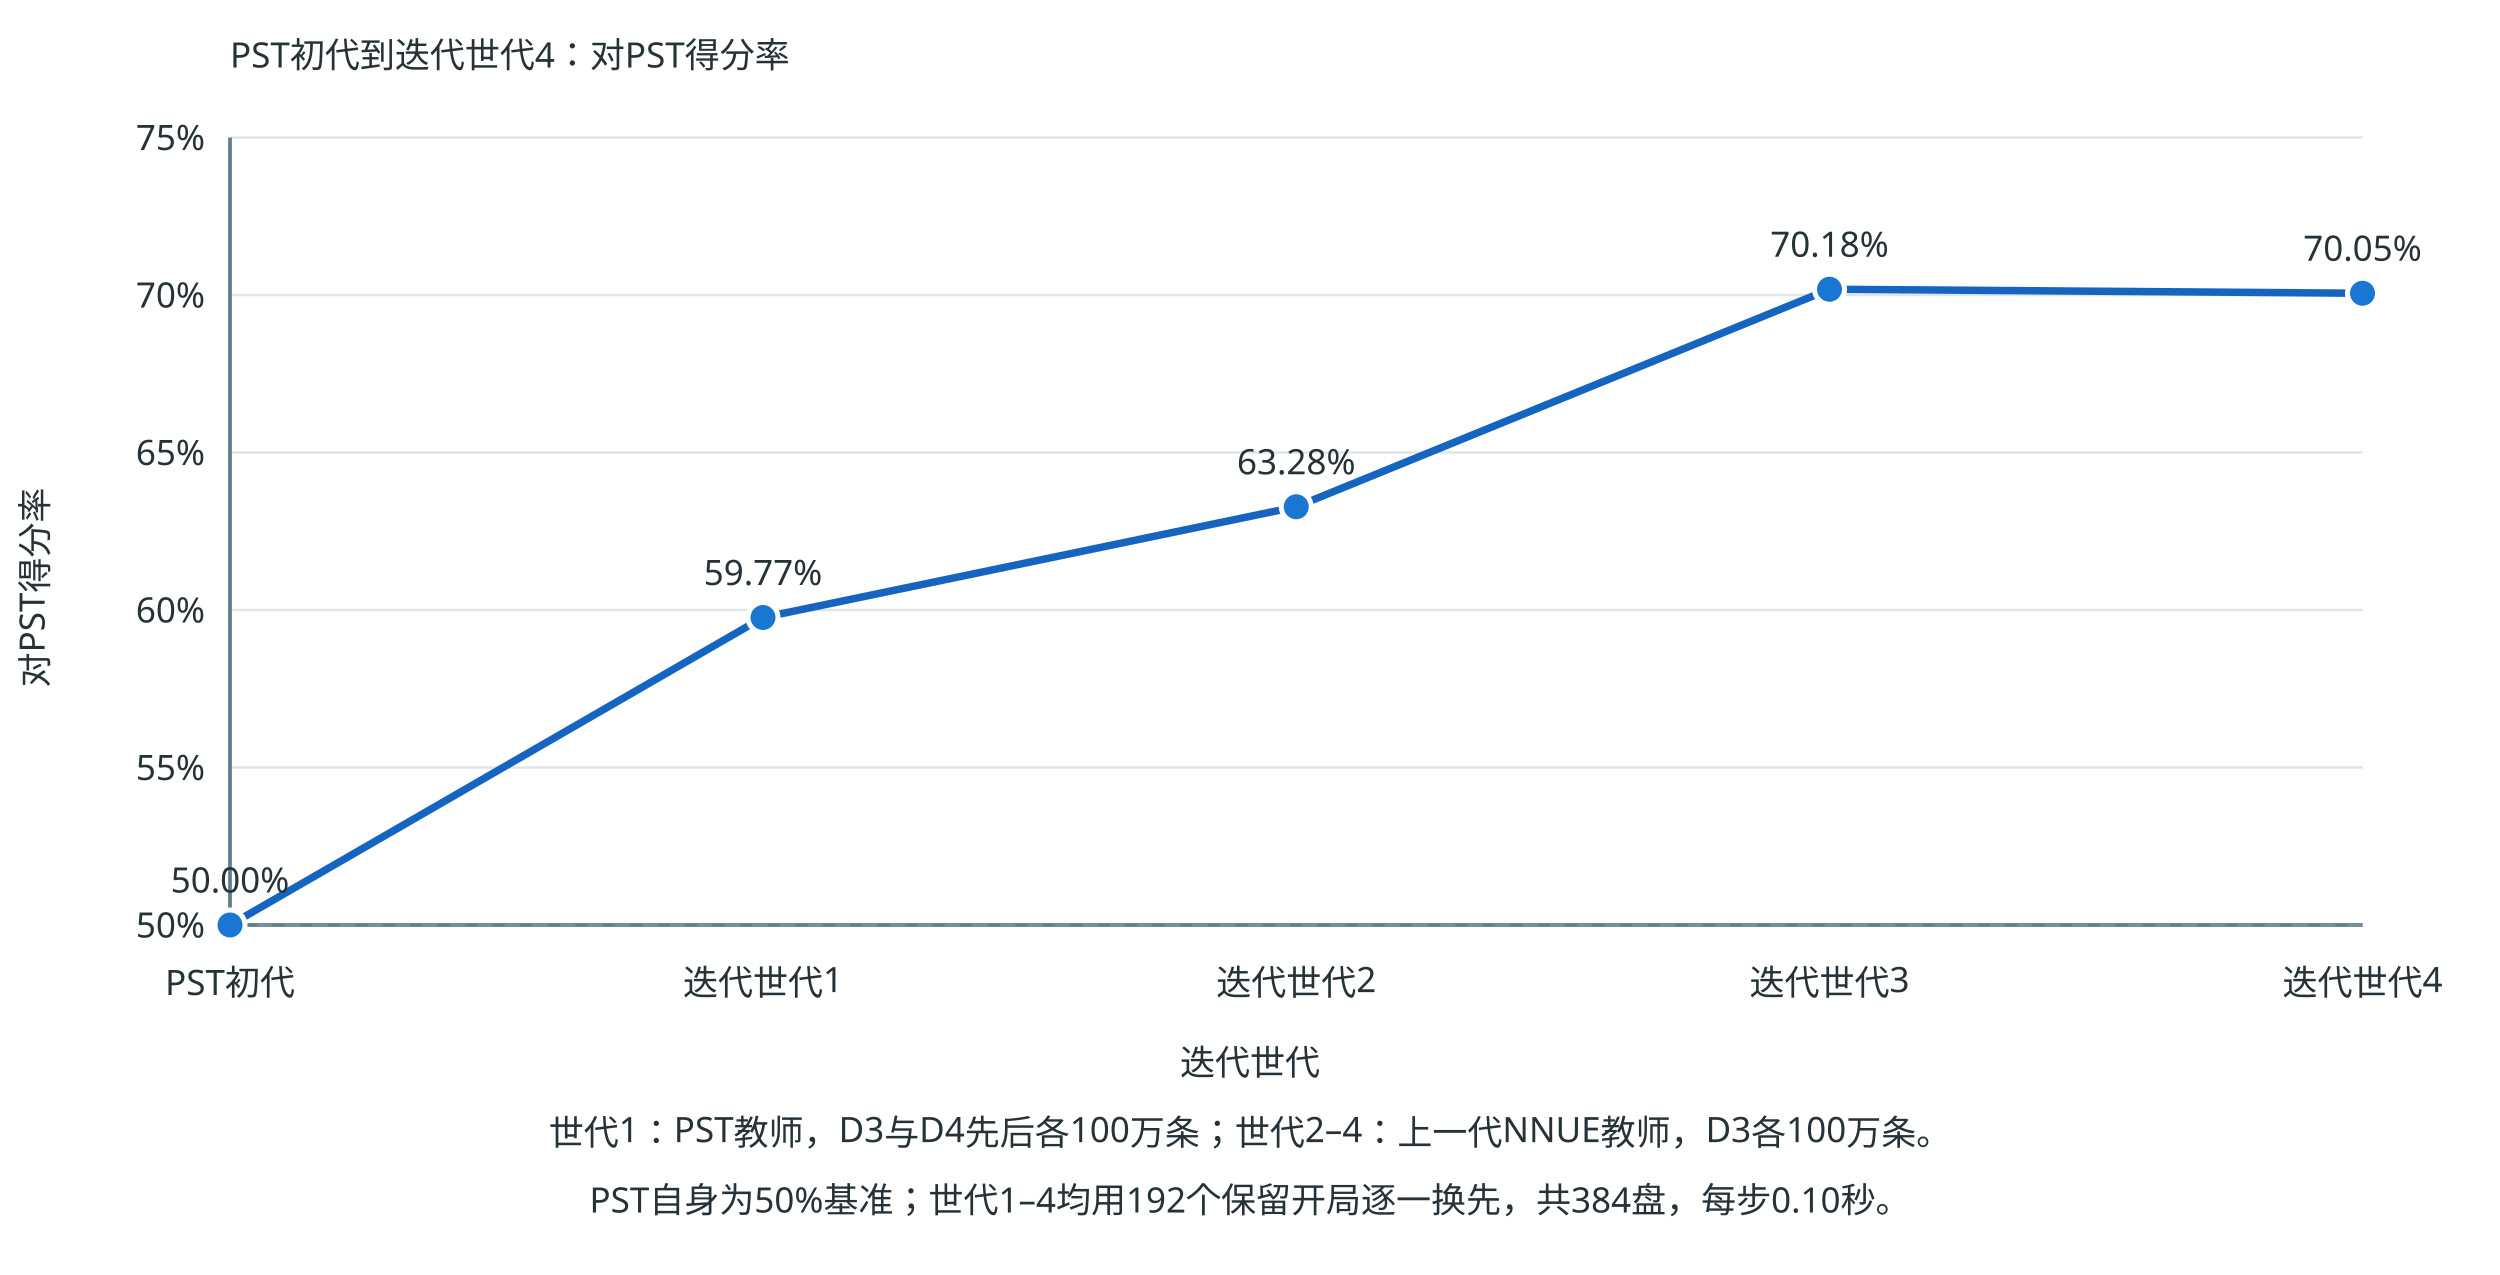
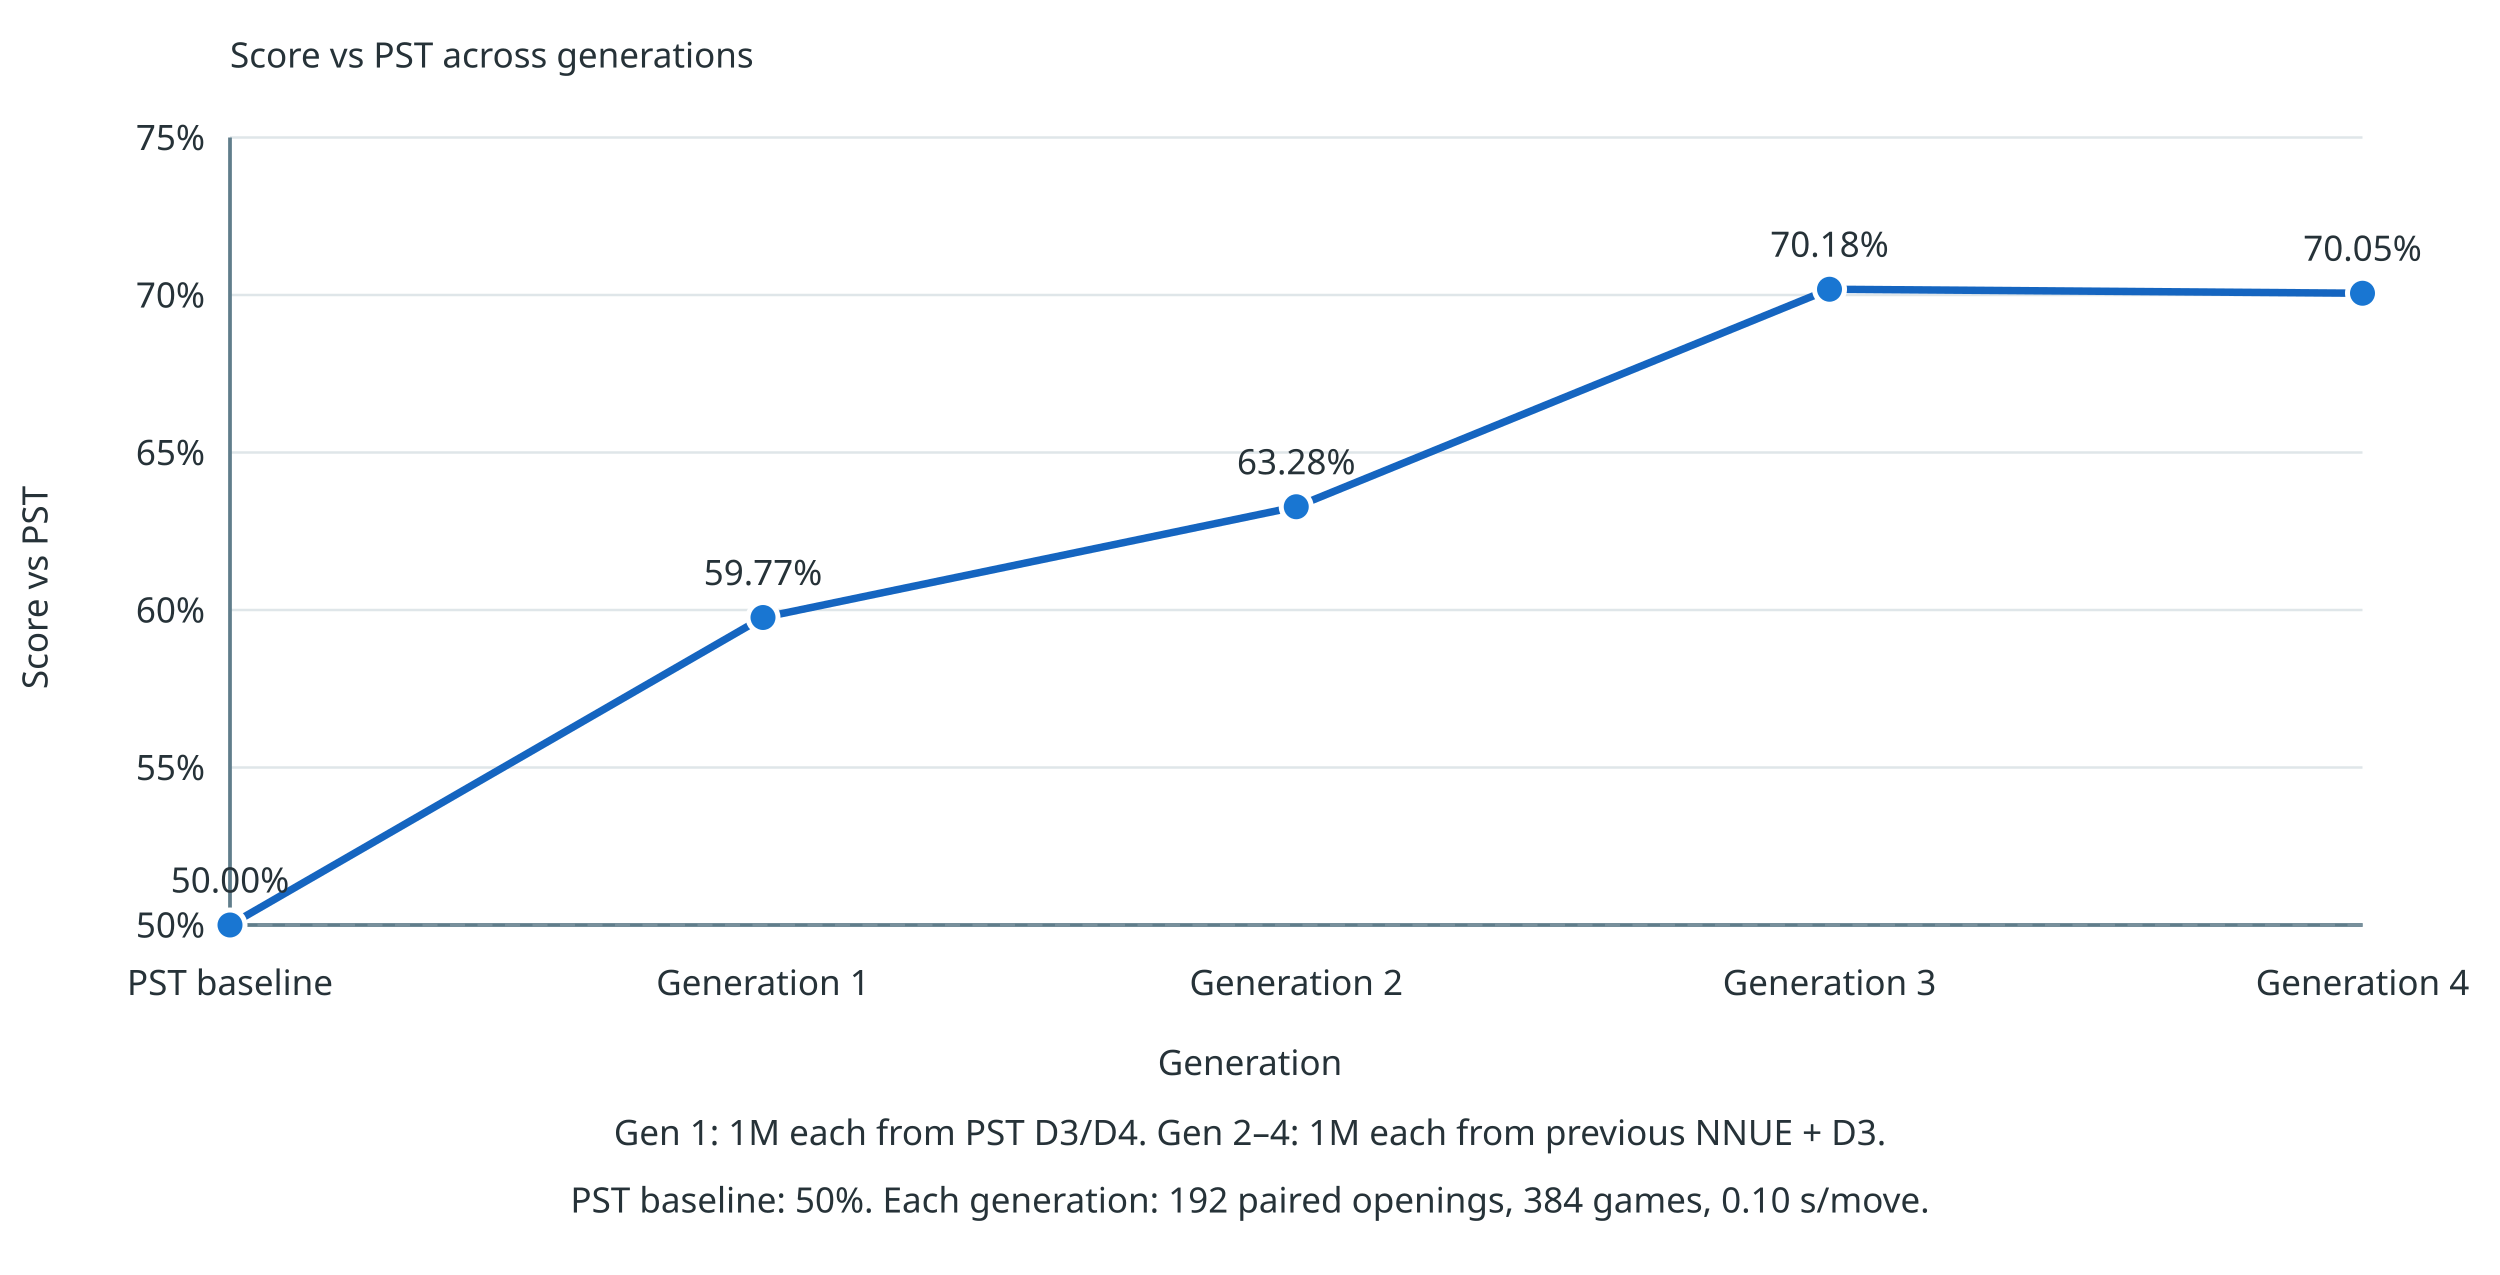
<svg xmlns="http://www.w3.org/2000/svg" width="1000" height="510" viewBox="0 0 1000 510">
  <style>text{font:14px system-ui,sans-serif;fill:#263238} .grid{stroke:#dfe6e9;stroke-width:1} .axis{stroke:#607d8b;stroke-width:1.5} .series{fill:none;stroke:#1565c0;stroke-width:3} .point{fill:#1976d2;stroke:white;stroke-width:2} .baseline{stroke:#78909c;stroke-width:1.5;stroke-dasharray:6 5}</style>
  <rect width="100%" height="100%" fill="white" />
-   <text x="92" y="27" font-size="20" font-weight="600">PST初代到迭代世代4：对PST得分率</text>
+   <text x="92" y="27" font-size="20" font-weight="600">Score vs PST across generations</text>
  <line x1="92" y1="370.0" x2="945" y2="370.0" class="grid" />
  <text x="82" y="375.0" text-anchor="end">50%</text>
  <line x1="92" y1="307.0" x2="945" y2="307.0" class="grid" />
  <text x="82" y="312.0" text-anchor="end">55%</text>
  <line x1="92" y1="244.0" x2="945" y2="244.0" class="grid" />
  <text x="82" y="249.0" text-anchor="end">60%</text>
  <line x1="92" y1="181.0" x2="945" y2="181.0" class="grid" />
  <text x="82" y="186.0" text-anchor="end">65%</text>
  <line x1="92" y1="118.0" x2="945" y2="118.0" class="grid" />
  <text x="82" y="123.0" text-anchor="end">70%</text>
  <line x1="92" y1="55.0" x2="945" y2="55.0" class="grid" />
  <text x="82" y="60.0" text-anchor="end">75%</text>
  <line x1="92" y1="55" x2="92" y2="370" class="axis" />
  <line x1="92" y1="370" x2="945" y2="370" class="axis" />
  <line x1="92" y1="370.0" x2="945" y2="370.0" class="baseline" />
  <polyline points="92.0,370.0 305.2,247.0 518.5,202.7 731.8,115.7 945.0,117.3" class="series" />
  <circle cx="92.0" cy="370.0" r="6" class="point" />
  <text x="92.0" y="357.0" text-anchor="middle">50.00%</text>
-   <text x="92.0" y="398" text-anchor="middle">PST初代</text>
+   <text x="92.0" y="398" text-anchor="middle">PST baseline</text>
  <circle cx="305.2" cy="247.0" r="6" class="point" />
  <text x="305.2" y="234.0" text-anchor="middle">59.77%</text>
-   <text x="305.2" y="398" text-anchor="middle">迭代世代1</text>
+   <text x="305.2" y="398" text-anchor="middle">Generation 1</text>
  <circle cx="518.5" cy="202.7" r="6" class="point" />
  <text x="518.5" y="189.7" text-anchor="middle">63.28%</text>
-   <text x="518.5" y="398" text-anchor="middle">迭代世代2</text>
+   <text x="518.5" y="398" text-anchor="middle">Generation 2</text>
  <circle cx="731.8" cy="115.7" r="6" class="point" />
  <text x="731.8" y="102.7" text-anchor="middle">70.18%</text>
-   <text x="731.8" y="398" text-anchor="middle">迭代世代3</text>
+   <text x="731.8" y="398" text-anchor="middle">Generation 3</text>
  <circle cx="945.0" cy="117.3" r="6" class="point" />
  <text x="945.0" y="104.3" text-anchor="middle">70.05%</text>
-   <text x="945.0" y="398" text-anchor="middle">迭代世代4</text>
-   <text x="500.0" y="430" text-anchor="middle">迭代世代</text>
-   <text x="19" y="235.0" transform="rotate(-90 19 235.0)" text-anchor="middle">对PST得分率</text>
-   <text x="500.0" y="458" text-anchor="middle" fill="#455a64">世代1：PST教师，D3与D4先后各100万条；世代2–4：上一代NNUE教师，D3各100万条。</text>
-   <text x="500.0" y="485" text-anchor="middle" fill="#546e7a">PST自身为50%基准；世代1–4均用192个保留开局逐一换先，共384盘，每步0.10秒。</text>
+   <text x="945.0" y="398" text-anchor="middle">Generation 4</text>
+   <text x="500.0" y="430" text-anchor="middle">Generation </text>
+   <text x="19" y="235.0" transform="rotate(-90 19 235.0)" text-anchor="middle">Score vs PST</text>
+   <text x="500.0" y="458" text-anchor="middle" fill="#455a64">Gen 1: 1M each from PST D3/D4. Gen 2–4: 1M each from previous NNUE + D3.</text>
+   <text x="500.0" y="485" text-anchor="middle" fill="#546e7a">PST baseline: 50%. Each generation: 192 paired openings, 384 games, 0.10 s/move.</text>
</svg>
